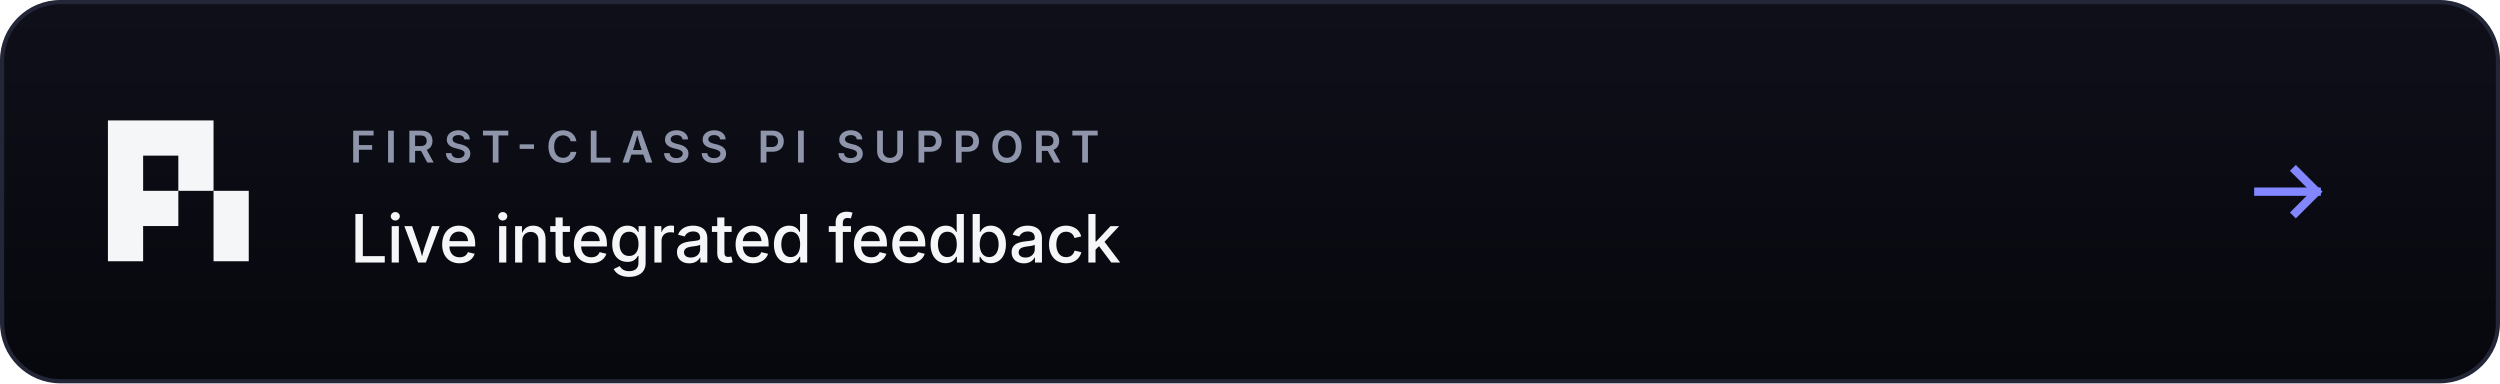
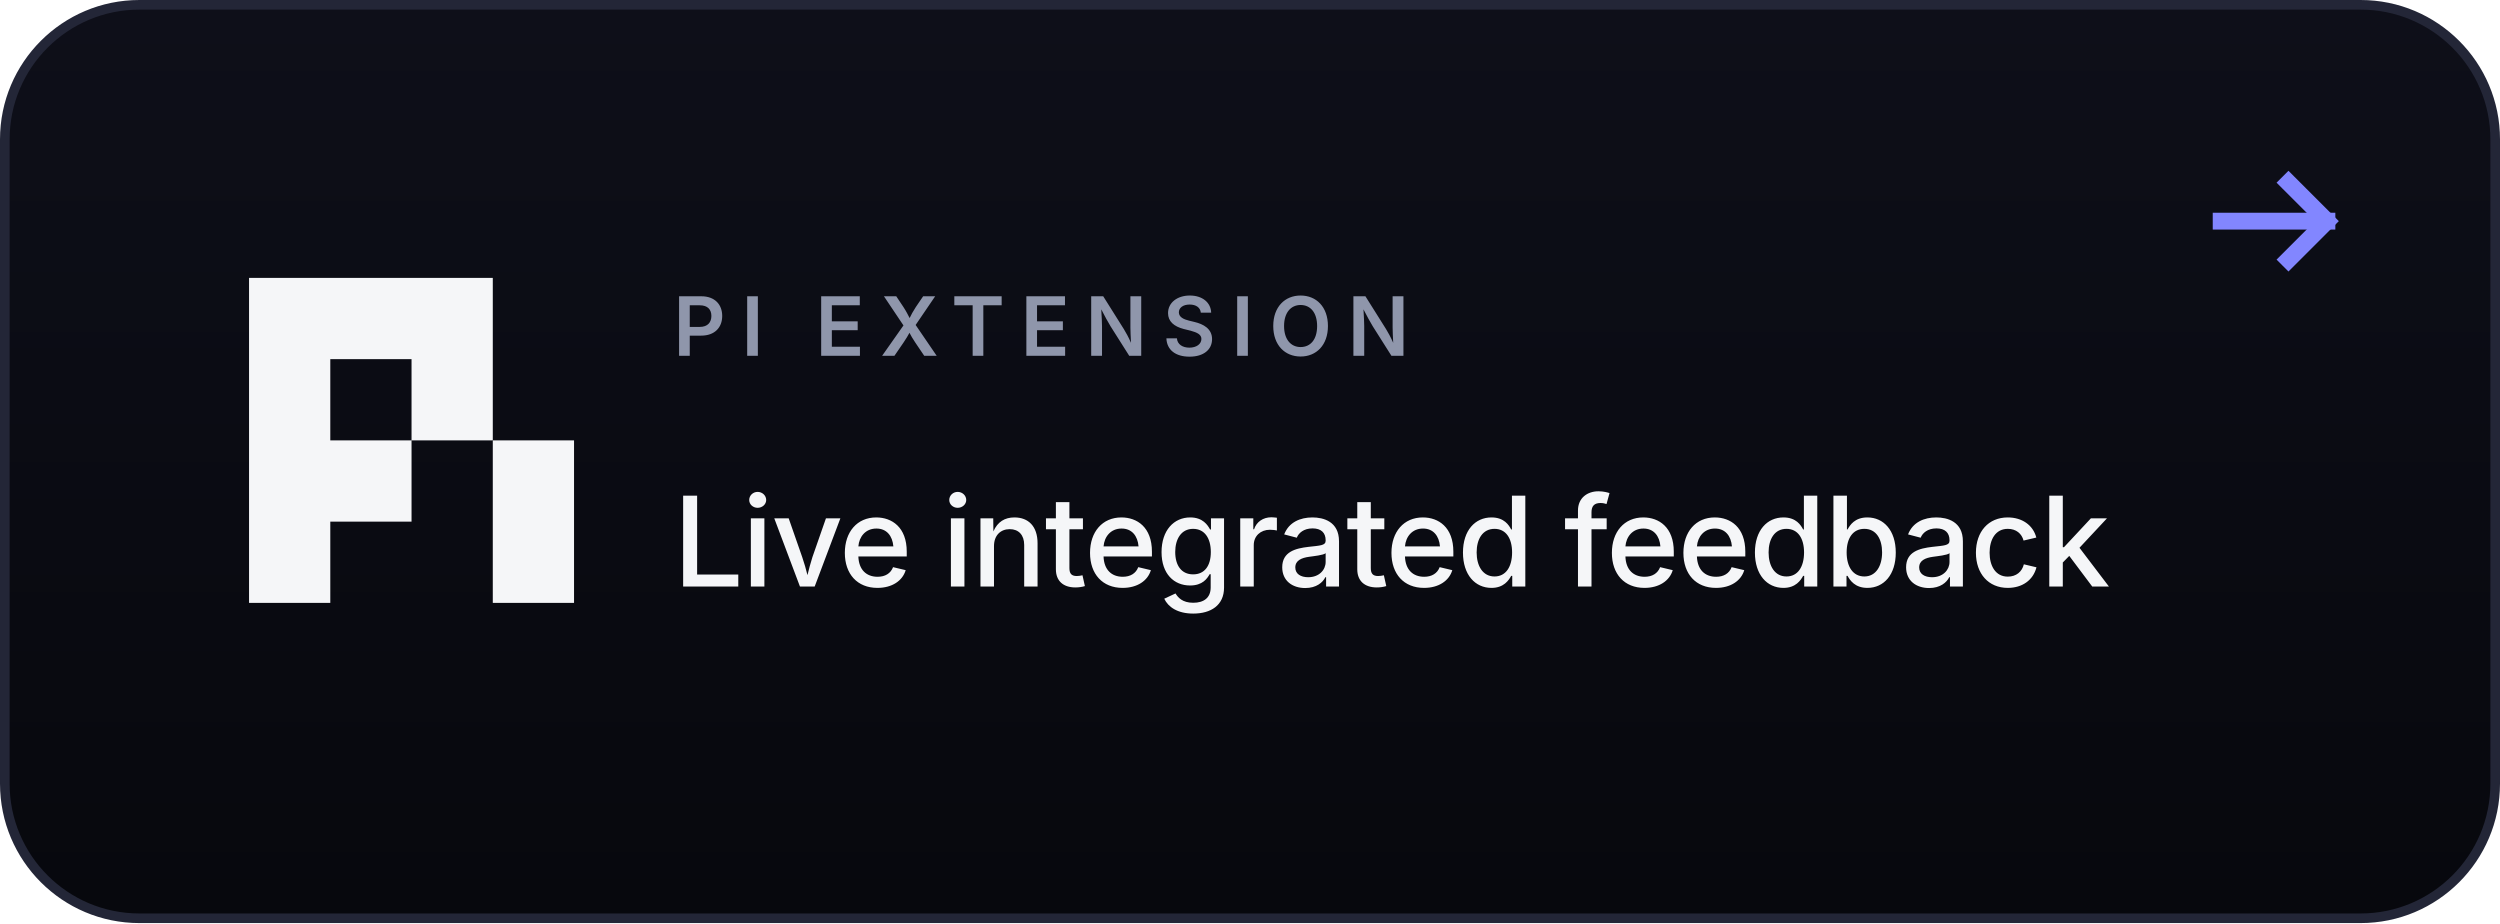
- <svg xmlns="http://www.w3.org/2000/svg" width="600" height="92" viewBox="0 0 600 92" role="img" aria-labelledby="title description">
+ <svg xmlns="http://www.w3.org/2000/svg" width="260" height="96" viewBox="0 0 260 96" role="img" aria-labelledby="title description">
  <defs>
    <linearGradient id="frame" x1="0" y1="0" x2="0" y2="1">
      <stop offset="0" stop-color="#0e0f19" />
      <stop offset="1" stop-color="#07080d" />
    </linearGradient>
  </defs>
-   <rect x="0.5" y="0.5" width="599" height="91" rx="14" fill="url(#frame)" stroke="#232637" />
+   <rect x="0.5" y="0.5" width="259" height="95" rx="14" fill="url(#frame)" stroke="#232637" />
  <g transform="translate(14 17) scale(.072)" fill="#f5f6f8" aria-hidden="true">
    <path fill-rule="evenodd" d="M165.29 165.29H517.36V400H400V517.36H282.65V634.72H165.29ZM282.65 282.65V400H400V282.65Z" />
    <path d="M517.36 400H634.72V634.72H517.36Z" />
  </g>
  <g font-family="ui-sans-serif, -apple-system, BlinkMacSystemFont, 'Segoe UI', sans-serif">
-     <text x="84" y="39" fill="#8f96ab" font-size="10.5" font-weight="600" letter-spacing="2.2">FIRST-CLASS PI SUPPORT</text>
-     <text x="84" y="63" fill="#f5f6f8" font-size="16" font-weight="500" letter-spacing="-0.2">Live integrated feedback</text>
+     <text x="70" y="37" fill="#8f96ab" font-size="8.5" font-weight="600" letter-spacing="1.6">PI EXTENSION</text>
+     <text x="70" y="61" fill="#f5f6f8" font-size="13" font-weight="500" letter-spacing="-0.2">Live integrated feedback</text>
  </g>
-   <g transform="translate(542 46)" fill="none" stroke="#8286ff" stroke-linecap="square" stroke-linejoin="miter" stroke-width="2" aria-hidden="true">
-     <path d="M0 0H14" />
-     <path d="m9-5 5 5-5 5" />
+   <g transform="translate(231 23)" fill="none" stroke="#8286ff" stroke-linecap="square" stroke-linejoin="miter" stroke-width="1.75" aria-hidden="true">
+     <path d="M0 0H11" />
+     <path d="m7-4 4 4-4 4" />
  </g>
</svg>
